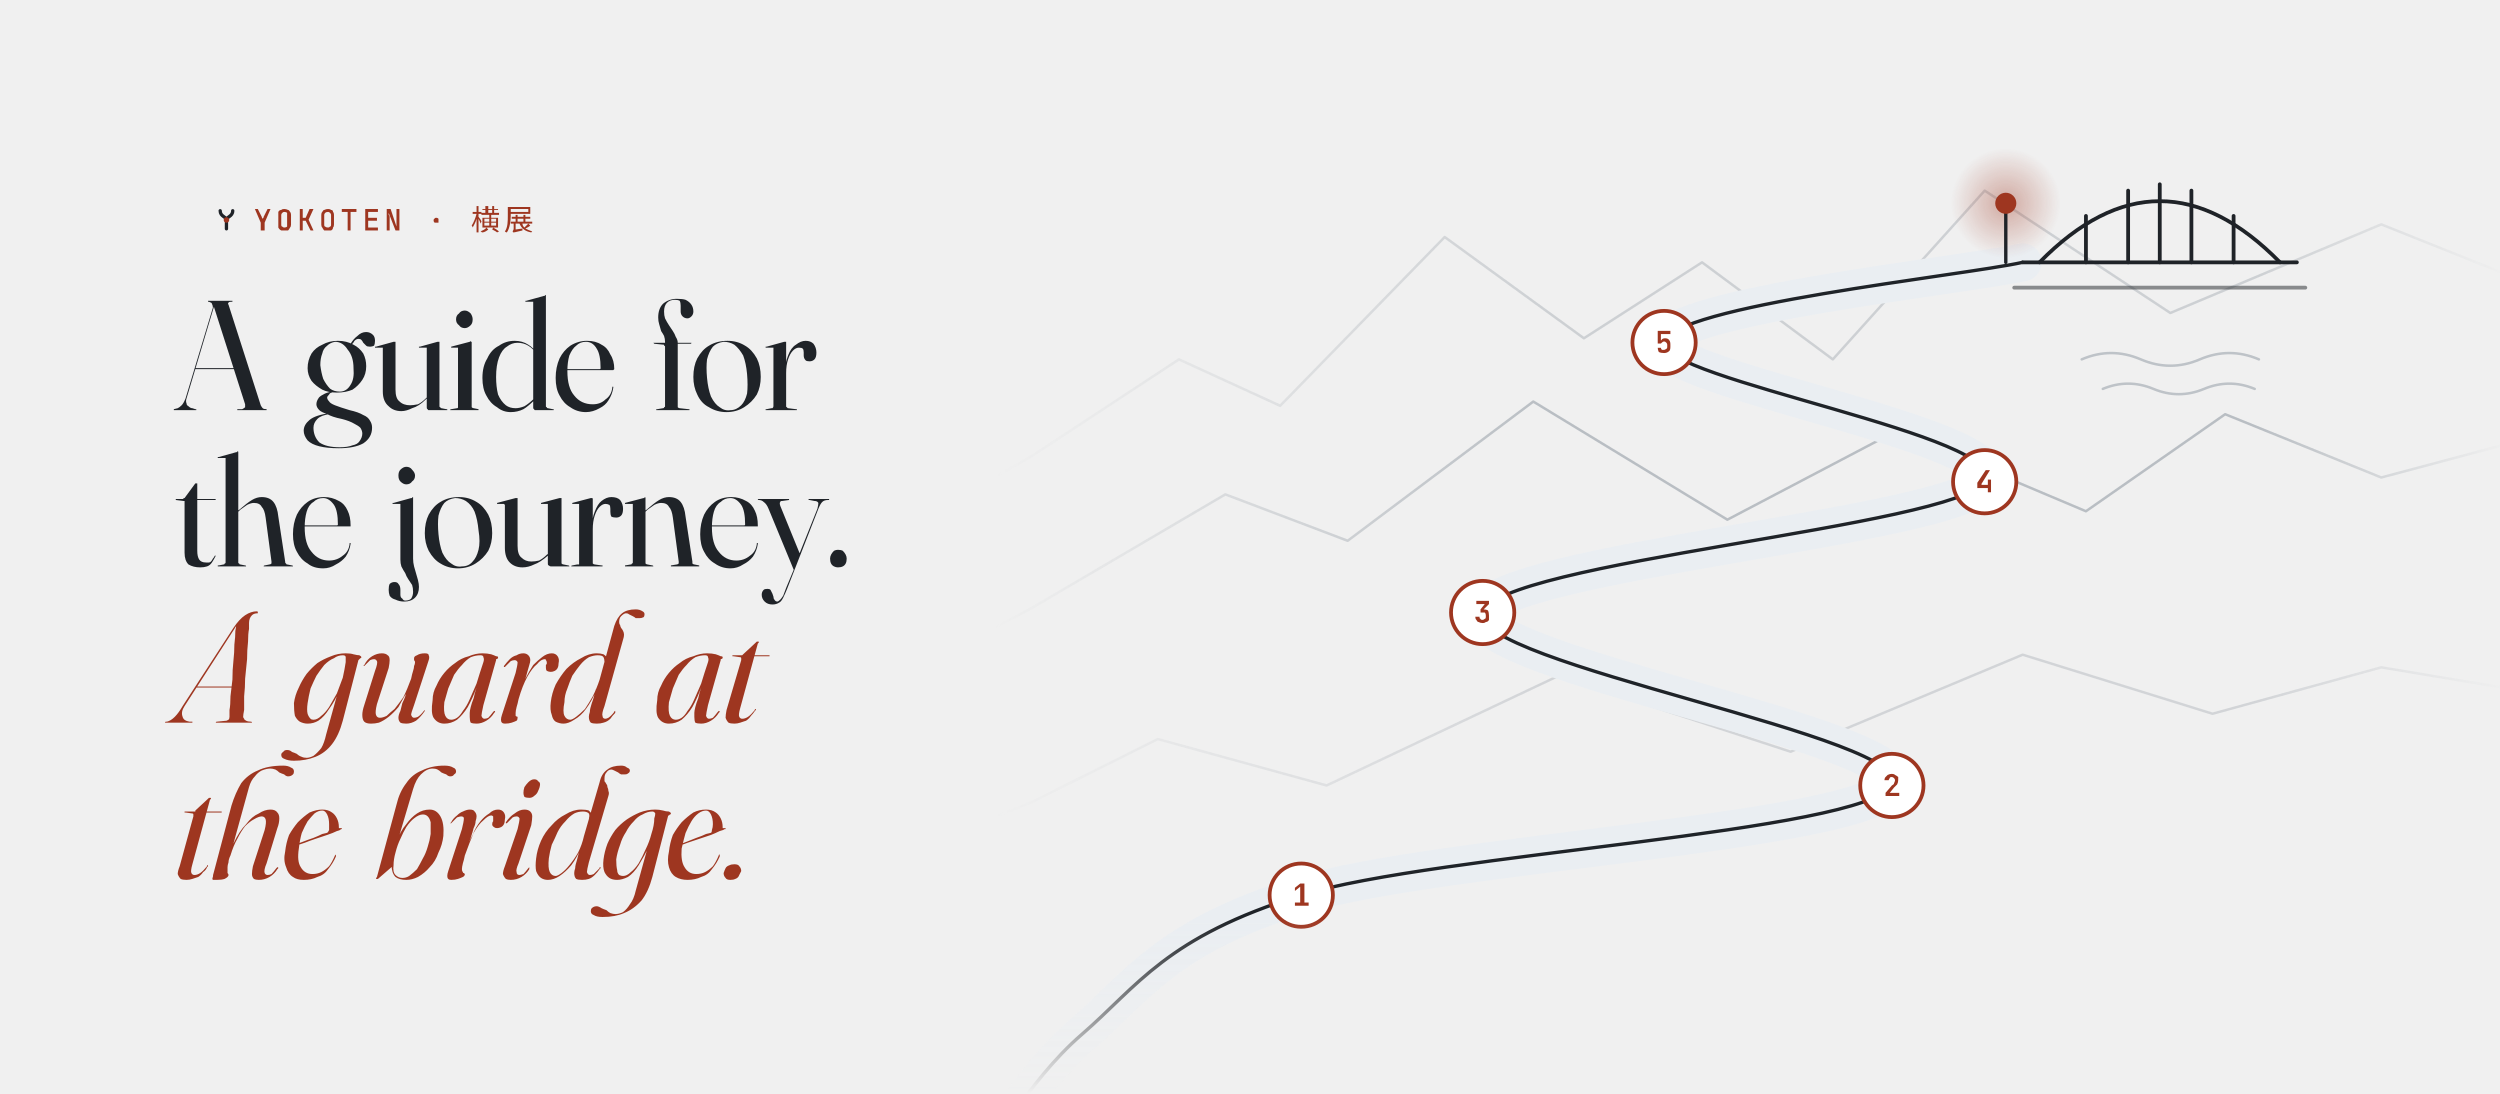
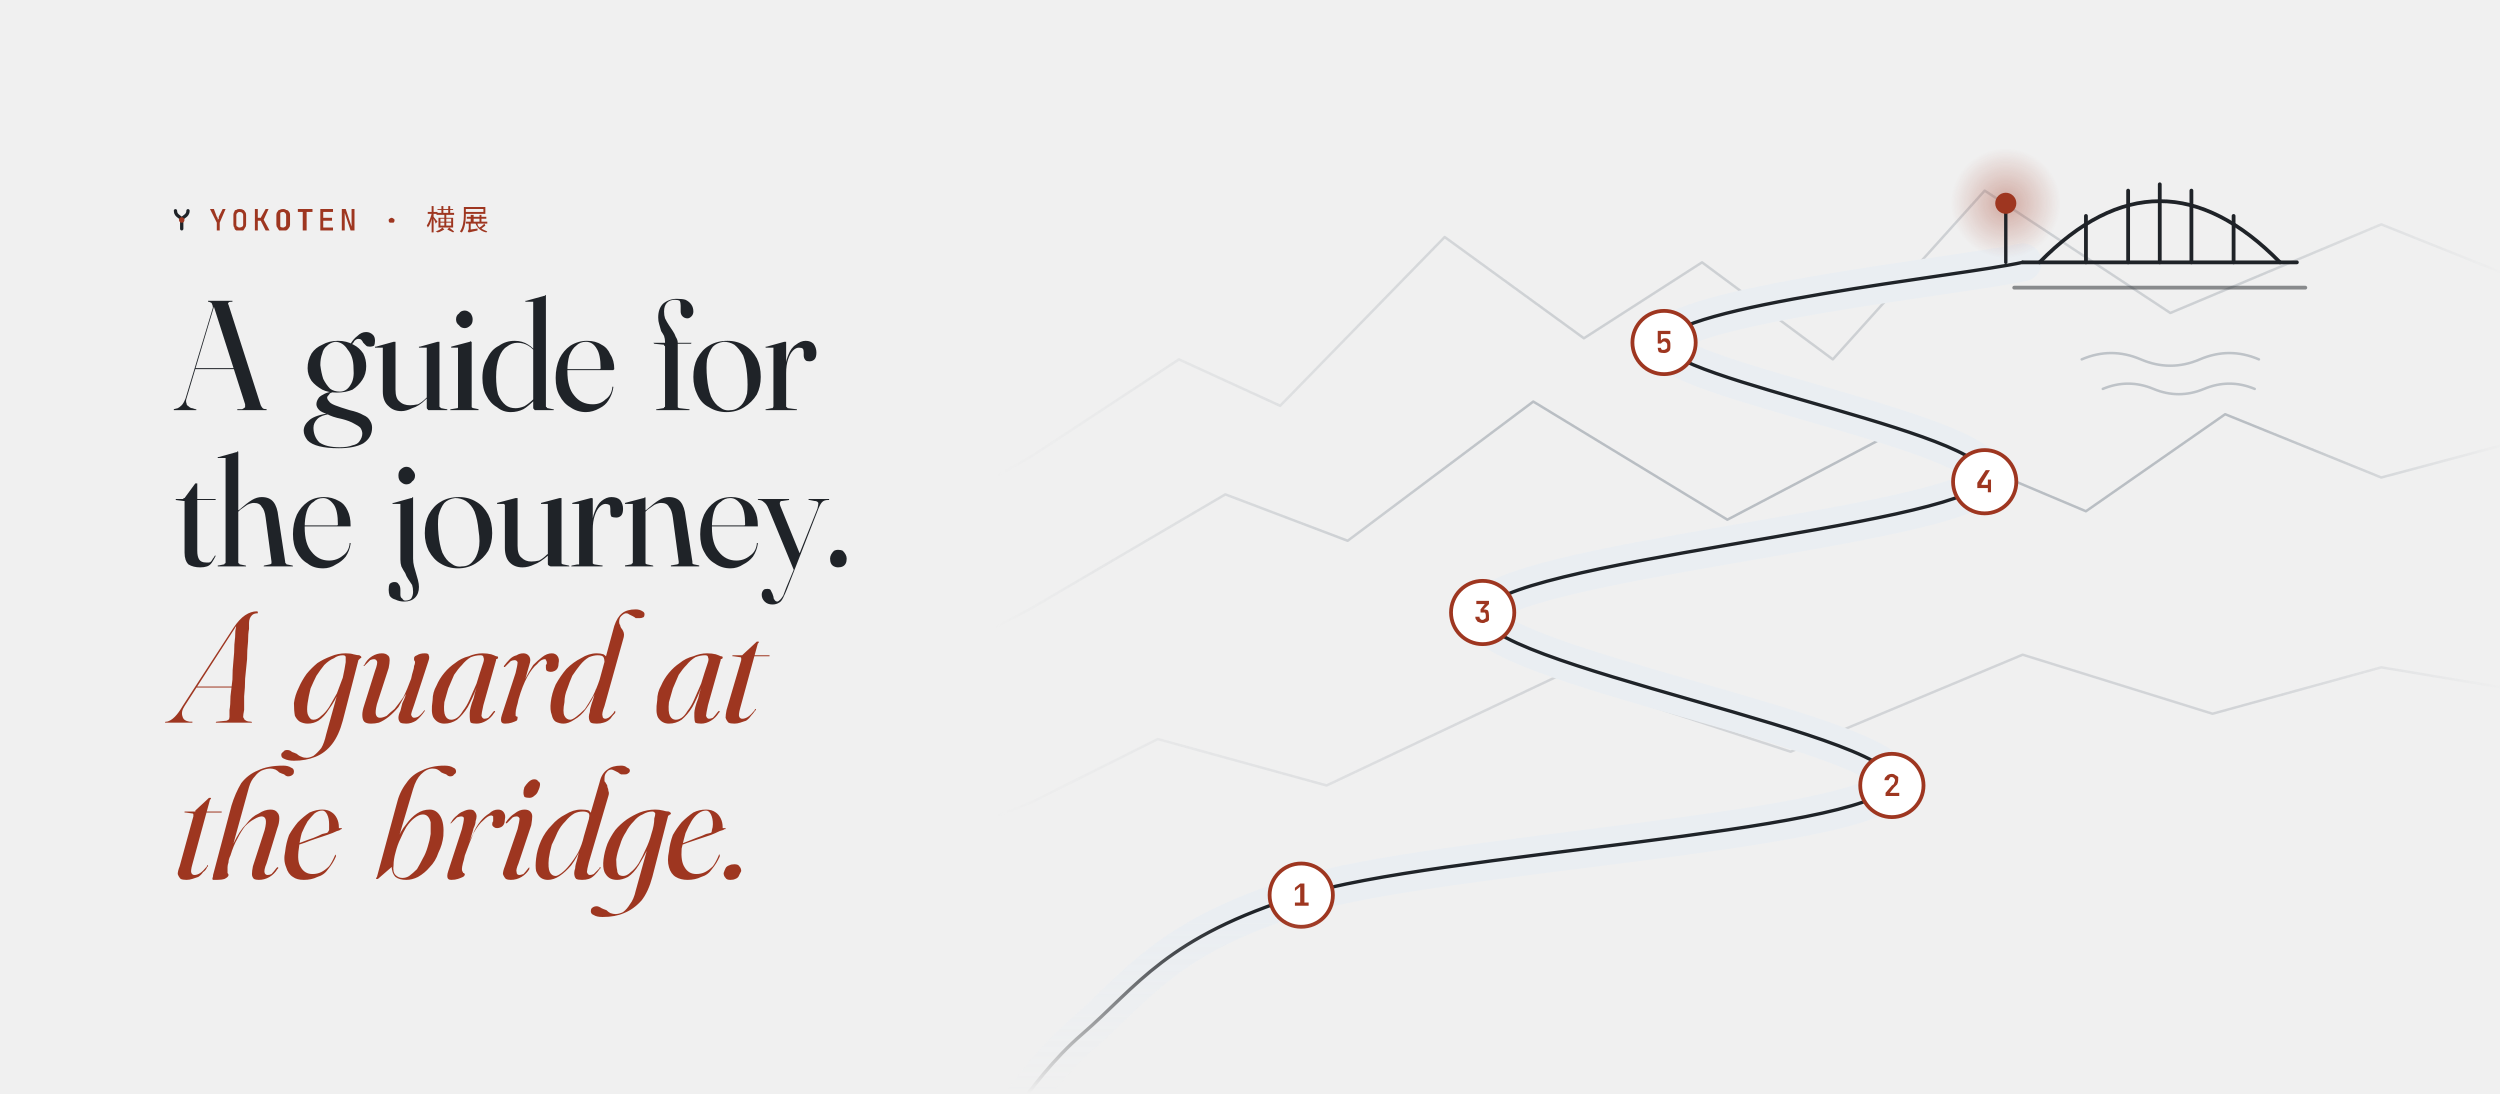
<svg xmlns="http://www.w3.org/2000/svg" viewBox="0 0 1280 560" width="1280" height="560" role="img" aria-label="yokoten: A guide for the journey. A guard at the bridge.">
  <defs>
    <linearGradient id="low" x1="0" x2="0" y1="0" y2="1">
      <stop offset=".84" stop-color="#fff" />
      <stop offset="1" stop-color="#fff" stop-opacity="0" />
    </linearGradient>
    <mask id="card">
      <rect width="1280" height="560" fill="url(#low)" />
    </mask>
    <linearGradient id="fade" x1="0" x2="1">
      <stop offset=".40" stop-color="#fff" stop-opacity="0" />
      <stop offset=".62" stop-color="#fff" />
      <stop offset=".9" stop-color="#fff" />
      <stop offset="1" stop-color="#fff" stop-opacity="0" />
    </linearGradient>
    <mask id="m">
      <rect width="1280" height="560" fill="url(#fade)" />
    </mask>
    <radialGradient id="halo">
      <stop offset="0" stop-color="#9e3620" stop-opacity=".38" />
      <stop offset="1" stop-color="#9e3620" stop-opacity="0" />
    </radialGradient>
  </defs>
  <style>
.ridge{fill:none;stroke:#8c959f;stroke-width:1.2;stroke-linejoin:round;stroke-linecap:round}
.road{fill:none;stroke:#1f2328;stroke-width:1.6;stroke-dasharray:.012 .008;stroke-linecap:round}
.ink{fill:none;stroke:#1f2328;stroke-linecap:round;stroke-linejoin:round}
@media (prefers-reduced-motion:no-preference){.road{animation:walk 40s linear infinite}.glow{animation:glow 3.6s ease-in-out infinite}}
@keyframes walk{to{stroke-dashoffset:-1}}
@keyframes glow{50%{opacity:.45}}
</style>
  <g mask="url(#card)">
    <g mask="url(#m)">
      <g transform="translate(528 22) scale(1.08)" class="ridge">
        <path d="M-60 230 L0 196 L70 150 L118 172 L196 92 L262 140 L318 104 L380 150 L452 70 L540 128 L640 86 L700 110" opacity=".35" />
        <path d="M-60 300 L0 268 L92 214 L150 236 L238 170 L330 226 L410 184 L500 222 L566 176 L640 206 L700 190" opacity=".55" />
        <path d="M-60 384 L0 360 L60 330 L140 352 L250 300 L360 336 L470 290 L560 318 L640 296 L700 306" opacity=".3" />
      </g>
    </g>
    <g transform="translate(528 22) scale(1.08)">
      <g class="ridge" opacity=".5">
        <path d="M498 150 q14 -6 28 0 t28 0 t28 0" />
        <path d="M508 164 q12 -5 24 0 t24 0 t24 0" />
      </g>
      <path d="M-30 540 C-21 528.3 -2.3 492.7 24 470 C50.3 447.3 64 423.7 128 404 C192 384.3 393.7 374.3 408 352 C422.3 329.7 206.7 294 214 270 C221.3 246 437.7 229.3 452 208 C466.3 186.7 297 159.3 300 142 C303 124.7 441.7 110.3 470 104" fill="none" stroke="#eaeef2" stroke-width="18" stroke-linecap="round" />
      <path class="road" d="M-30 540 C-21 528.3 -2.3 492.7 24 470 C50.3 447.3 64 423.7 128 404 C192 384.3 393.7 374.3 408 352 C422.3 329.7 206.7 294 214 270 C221.3 246 437.7 229.3 452 208 C466.3 186.7 297 159.3 300 142 C303 124.7 441.7 110.3 470 104" pathLength="1" />
      <g class="ink" stroke-width="1.8">
        <path d="M470 104 L600 104" />
        <path d="M478 104 Q535 46 592 104" />
        <path d="M500 104 L500 82 M520 104 L520 70 M535 104 L535 67 M550 104 L550 70 M570 104 L570 82" />
        <path d="M466 116 L604 116" opacity=".5" />
      </g>
      <circle class="glow" cx="462" cy="76" r="26" fill="url(#halo)" />
      <line x1="462" y1="104" x2="462" y2="80" stroke="#1f2328" stroke-width="1.6" stroke-linecap="round" />
      <circle class="glow" cx="462" cy="76" r="5" fill="#9e3620" />
      <g fill="#ffffff" stroke="#9e3620" stroke-width="1.8">
        <circle cx="128" cy="404" r="15" />
        <circle cx="408" cy="352" r="15" />
        <circle cx="214" cy="270" r="15" />
        <circle cx="452" cy="208" r="15" />
        <circle cx="300" cy="142" r="15" />
      </g>
      <path fill="#9e3620" d="M125 409l0-1.5l2.5 0l0-7.5l-2.5 2l0-1.5l2.5-2l2 0l0 9l2 0l0 1.5l-6.5 0zM405 357l0-1.5l3-3.5q1-.5 1-1q.5-1 .5-1.5q0-.5-.5-1q-.5-.5-1-.5q-1 0-1 .5q-.5 .5-.5 1l-2 0q0-1 .5-1.5q.5-.5 1-1q1-.5 2-.5q1 0 1.5 .5q1 .5 1.5 1q0 .5 0 1.5q0 1-.5 2q-.5 .5-1.5 1.5l-2 2.5l4.5 0l0 1.5l-6.5 0zM214 275q-1 0-2-.5q-.5 0-1-1q-.5-.5-.5-1.5l2 0q0 1 .5 1q0 .5 1 .5q.5 0 1-.5q.5 0 .5-1l0-.5q0-1-.5-1.5q-.5 0-1 0l-1 0l0-1.5l2-2.5l-4 0l0-1.5l6 0l0 1.5l-3 3l0-.5q1.5 0 2.5 .5q.5 1 .5 2.5l0 .5q0 1 0 1.5q-.5 1-1.5 1q-.5 .5-1.5 .5zM453.5 213l0-2l-5 0l0-2.5l4-6l2 0l-4 6.5l0 .5l3 0l0-2.5l1.5 0l0 6l-1.5 0zM300 147q-1.5 0-2.5-.5q-.5-1-.5-2l1.5 0q0 .5 .5 1q.5 0 1 0q.5 0 1-.5q.5 0 .5-1l0-1q0-.5-.5-1q-.5-.5-1-.5q-.5 0-1 .5q0 0-.5 .5l-1.5 0l0-6l6 0l0 1.5l-4.5 0l0 3l.5 0l-.5 .5q0-.5 .5-1q.5-.5 1.5-.5q1.5 0 2 1q.5 .5 .5 2l0 1q0 1.5-.5 2q-1 1-2.5 1z" />
    </g>
-     <g transform="translate(109.9 106.2) scale(0.1888)">
+     <g transform="translate(87 106.2) scale(0.1888)">
      <path d="M32 58V34M32 34C32 25 15 25 15 9M32 34C32 25 49 25 49 9" fill="none" stroke="#1f2328" stroke-width="9" stroke-linecap="round" stroke-linejoin="round" />
      <circle cx="32" cy="34" r="7.5" fill="#9e3620" />
    </g>
-     <path fill="#9e3620" d="M133.5 118l0-4l-3-7l1.5 0l2 4q0 .5 .5 1q0 .5 0 .5q0 0 0-.5q.5-.5 .5-1l2-4l1.5 0l-3 7l0 4l-2 0zm12 0q-1 0-1.5 0q-1-.5-1.5-1.5q0-.5 0-1.5l0-5q0-1 0-1.5q.5-1 1.5-1q.5-.5 1.5-.5q1 0 2 .5q.5 0 1 1q.5 .5 .5 1.5l0 5q0 1-.5 1.5q-.5 1-1 1.5q-1 0-2 0zm0-1.5q1 0 1.5-.5q0 0 0-1l0-5q0-.5 0-1q-.5-.5-1.5-.5q-.5 0-1 .5q-.5 .5-.5 1l0 5q0 1 .5 1q.5 .5 1 .5zm8 1.5l0-11l1.5 0l0 4.5l1.5 0l2-4.5l2 0l-2.5 5.5l2.5 5.5l-1.5 0l-2.5-5l-1.5 0l0 5l-1.5 0zm14.5 0q-1 0-2 0q-.5-.5-1-1.5q-.5-.5-.5-1.5l0-5q0-1 .5-1.5q.5-1 1-1q1-.5 2-.5q1 0 1.5 .5q1 0 1 1q.5 .5 .5 1.5l0 5q0 1-.5 1.5q0 1-1 1.5q-.5 0-1.5 0zm0-1.5q.5 0 1-.5q.5 0 .5-1l0-5q0-.5-.5-1q-.5-.5-1-.5q-1 0-1.5 .5q-.5 .5-.5 1l0 5q0 1 .5 1q.5 .5 1.5 .5zm10 1.5l0-9.5l-3 0l0-1.5l7.5 0l0 1.5l-3 0l0 9.5l-1.5 0zm9 0l0-11l6.5 0l0 1.5l-5 0l0 3l4.5 0l0 1.5l-4.5 0l0 3.5l5 0l0 1.5l-6.5 0zm11 0l0-11l2 0l3 9q0-.5 0-1q0-.5 0-1.5q0-.5 0-1l0-5.5l1.5 0l0 11l-2 0l-3.5-9q0 .5 0 1q.5 .5 .5 1q0 1 0 1.5l0 5.5l-1.5 0zm25.5-4q-1 0-1 0q-.5-.5-.5-1q0-1 .5-1q0-.5 1-.5q.5 0 1 .5q0 0 0 1q0 .5 0 1q-.5 0-1 0zM249 116.5c-.5 1-2 1.5-3 2c.5 0 .5 .5 1 .5c1 0 2.5-1 3-1.5l-1-1zm3 1c1 .5 2 1 2.5 1.5l1-.5c-.5-.5-2-1.5-3-2l-.5 1zm-8-12l0 3l-2 0l0 1l2 0c-.5 2-1.5 4.5-2.5 6c0 0 .5 .5 .5 1c.5-1 1.5-2.5 2-4.5l0 7l1 0l0-7c.5 1 1 2 1 2.5l.5-1c0-.5-1-2-1.5-2.5l0-1.5l1.5 0l0 .5l4 0l0 1.5l-3.5 0l0 5l8 0l0-5l-3.5 0l0-1.5l4 0l0-1l-2.5 0l0-1.5l2 0l0-.5l-2 0l0-1.5l-1 0l0 1.5l-2 0l0-1.5l-1.5 0l0 1.5l-1.5 0l0 .5l1.5 0l0 1.5l-2 0l0-.5l-1.5 0l0-3l-1 0zm6 3.5l0-1.5l2 0l0 1.5l-2 0zm-2 5l2.5 0l0 1.5l-2.5 0l0-1.5zm3.5 0l2.5 0l0 1.5l-2.5 0l0-1.5zm-3.5-2l2.5 0l0 1.5l-2.5 0l0-1.5zm3.5 0l2.5 0l0 1.5l-2.5 0l0-1.5zm11.5 7l0 0c0 0 .5 0 4.5-1c0-.5 0-.5 0-1l-3.5 .5l0-3l2 0c1 2.5 3 4 6 4.5c0 0 .5-.5 .5-.5c-1.5-.5-2.5-1-3.5-1.5c1-.5 2-1 2.5-1.5l-1-1c-.5 .5-1.5 1.5-2 2c-.5-.5-1-1-1-2l5 0l0-1l-3.5 0l0-1.5l2.5 0l0-1l-2.5 0l0-1l-1 0l0 1l-3 0l0-1l-1 0l0 1l-2 0l0 1l2 0l0 1.5l-2.5 0l0 1l1.5 0l0 2.5c0 1-.5 1-.5 1.5c0 0 0 .5 .5 .5zm2-7l3 0l0 1.5l-3 0l0-1.5zm-3.5-5l9 0l0 1.5l-9 0l0-1.5zm-1.5-1l0 4.5c0 2.5 0 6-1.5 8c.5 .5 1 .5 1 .5c1.5-2 2-6 2-8.5l0-1l10 0l0-3.5l-11.5 0z" />
+     <path fill="#9e3620" d="M111 118l0-4l-3.5-7l2 0l1.5 4q.5 .5 .5 1q0 .5 0 .5q0 0 .5-.5q0-.5 0-1l2-4l1.5 0l-3 7l0 4l-1.5 0zm11.5 0q-1 0-1.5 0q-1-.5-1-1.5q-.5-.5-.5-1.5l0-5q0-1 .5-1.5q0-1 1-1q.5-.5 1.5-.5q1.5 0 2 .5q.5 0 1 1q.5 .5 .5 1.5l0 5q0 1-.5 1.5q-.5 1-1 1.5q-.5 0-2 0zm0-1.5q1 0 1.5-.5q.5 0 .5-1l0-5q0-.5-.5-1q-.5-.5-1.5-.5q-.5 0-1 .5q-.5 .5-.5 1l0 5q0 1 .5 1q.5 .5 1 .5zm8 1.5l0-11l1.5 0l0 4.5l1.5 0l2.5-4.5l1.5 0l-2.5 5.5l3 5.5l-2 0l-2.5-5l-1.5 0l0 5l-1.5 0zm14.5 0q-1 0-2 0q-.5-.5-1-1.5q-.5-.5-.5-1.5l0-5q0-1 .5-1.5q.5-1 1-1q1-.5 2-.5q1 0 1.5 .5q1 0 1.5 1q.5 .5 .5 1.5l0 5q0 1-.5 1.5q-.5 1-1.5 1.5q-.5 0-1.5 0zm0-1.5q.5 0 1-.5q.5 0 .5-1l0-5q0-.5-.5-1q-.5-.5-1-.5q-1 0-1.5 .5q0 .5 0 1l0 5q0 1 0 1q.5 .5 1.5 .5zm10 1.5l0-9.5l-2.5 0l0-1.5l7.5 0l0 1.5l-3 0l0 9.5l-2 0zm9 0l0-11l6.5 0l0 1.5l-5 0l0 3l4.5 0l0 1.5l-4.5 0l0 3.5l5 0l0 1.5l-6.5 0zm11 0l0-11l2 0l3 9q0-.5 0-1q0-.5 0-1.5q0-.5 0-1l0-5.5l1.5 0l0 11l-2 0l-3-9q0 .5 0 1q0 .5 0 1q0 1 0 1.5l0 5.5l-1.5 0zm25.5-4q-.5 0-1 0q-.5-.5-.5-1q0-1 .5-1q.5-.5 1-.5q.5 0 1 .5q.5 0 .5 1q0 .5-.5 1q-.5 0-1 0zM226.5 116.5c-1 1-2 1.5-3.5 2c.5 0 1 .5 1 .5c1 0 2.5-1 3.5-1.5l-1-1zm2.5 1c1 .5 2 1 3 1.5l.5-.5c-.5-.5-2-1.5-2.5-2l-1 1zm-8-12l0 3l-2 0l0 1l2 0c-.5 2-1.5 4.5-2.5 6c0 0 .5 .5 .5 1c1-1 1.5-2.5 2-4.5l0 7l1 0l0-7c.5 1 1 2 1 2.5l1-1c-.5-.5-1.5-2-2-2.5l0-1.5l1.5 0l0 .5l4 0l0 1.5l-3 0l0 5l7.5 0l0-5l-3.5 0l0-1.5l4 0l0-1l-2 0l0-1.5l1.5 0l0-.5l-1.5 0l0-1.5l-1 0l0 1.5l-2.5 0l0-1.5l-1 0l0 1.5l-2 0l0 .5l2 0l0 1.5l-2 0l0-.5l-2 0l0-3l-1 0zm6 3.5l0-1.5l2.5 0l0 1.5l-2.5 0zm-1.5 5l2 0l0 1.5l-2 0l0-1.5zm3 0l2.5 0l0 1.5l-2.5 0l0-1.5zm-3-2l2 0l0 1.5l-2 0l0-1.5zm3 0l2.5 0l0 1.5l-2.5 0l0-1.5zm11.5 7l0 0c0 0 .5 0 4.5-1c0-.5 0-.5 0-1l-3.5 .5l0-3l2.5 0c1 2.5 3 4 5.5 4.5c0 0 .5-.5 .5-.5c-1-.5-2.5-1-3-1.5c.5-.5 1.5-1 2-1.5l-.5-1c-.5 .5-1.5 1.5-2.5 2c-.5-.5-1-1-1-2l5 0l0-1l-3 0l0-1.5l2.5 0l0-1l-2.5 0l0-1l-1 0l0 1l-3 0l0-1l-1.5 0l0 1l-2 0l0 1l2 0l0 1.5l-2.5 0l0 1l1.5 0l0 2.5c0 1-.5 1-.5 1.5c0 0 .5 .5 .5 .5zm2.5-7l3 0l0 1.5l-3 0l0-1.5zm-4-5l9 0l0 1.5l-9 0l0-1.5zm-1-1l0 4.5c0 2.5-.5 6-2 8c.5 .5 1 .5 1 .5c1.5-2 2-6 2-8.5l0-1l10 0l0-3.5l-11 0z" />
    <path fill="#1f2328" d="M100 188.5l21 0l0 .5l-21.5 0l.5-.5zm.5 21.5q0 0 0 0q0 0 0 0l-11.5 0q0 0 0 0q0 0 0 0q0-.5 0-.5q0 0 0 0l2-.5q1-.5 2-1.5q1-1 2-3.5l14-46.5q0-1-.5-2q0-.5-1.5-1q-.5 0-.5 0q0 0 0-.5q0 0 0 0q0 0 0 0l12 0q.5 0 .5 0q0 0 0 0q0 .5 0 .5q-.5 0-.5 0q-1.5 0-1.5 .5q-.5 .5 0 1l16.5 51.5q.5 1 1 1.5q.5 .5 2 .5q0 0 0 0q0 0 0 .5q0 0 0 0q0 0 0 0l-14.5 0q0 0-.5 0q0 0 0 0q0-.5 0-.5q.5 0 .5 0l2 0q1-.5 1.5-1q0-.5 0-1.5l-16-50l.5-1.5l-14.5 48.5q-.5 1.5 0 2.5q0 1 1 1.5q1 1 2 1l1.5 .5q.5 0 .5 0q0 0 0 .5zm78.5 0q-5-1.5-7.5-2.5q-2.5-1-3-2q-1-1-1-2q0-.5 1-1.5q.5-1 1.5-1l0-.5q-3 .5-4.5 1.5q-2 1-2.5 2q-1 1.5-1 3q0 1.5 1.5 3q1 1 4 2q2.5 1.5 7.5 2.5q4 1 6.5 2.5q2 1 3 2q1 1.5 1 3q0 2-1.5 4q-1 1.5-3.5 2q-2.5 1-6.5 1q-7 0-10.5-2.5q-3-3-3-7.5q0-2.5 2-4.5q2-2 6.5-2.5l0-.5q-7.5 1-10.5 3.5q-3 2.5-3 5.5q0 2.5 2 5q2 2 6 3q4 1 10 1q8 0 12.5-2.5q4.5-3 4.5-8q0-2-1-3.5q-1-2-3.5-3q-2.5-1.5-7-2.5zm.5-33.5l.5 0q1-1 1.5-2q1-1 2-1q1 0 1.5 .5q.5 .5 1 1.5q1 1 1.5 1.5q.5 .5 2 .5q1 0 2-.5q.5-1 .5-2.5q0-2-1-3q-1.5-1.5-3.5-1.5q-2.5 0-4.5 2q-2 1.5-3.5 4l0 .5zm8 11q0-3.5-1.5-6.5q-2-3-5-4.5q-3.5-2-8-2q-4.5 0-8 2q-3.5 1.5-5.5 4.5q-2 3.5-2 7.5q0 3.5 2 6.5q2 2.5 5.5 4.5q3 1.5 7.5 1.5q4.5 0 8-1.5q3-2 5-5q2-3 2-7zm-16-12.5q4 0 6.5 4q3 3.5 3 9.5q.5 5.5-1.5 8.5q-2 3.5-5.5 3.5q-3 0-5-1.5q-2-2-3.5-5q-1-3-1.5-7q0-3.5 1-6q.5-2.5 2.5-4q1.5-1.5 4-2zm47 33.5l0-4.5l0-.5l0-25q0 0 0-.5q0 0-.5 0l-3 0q-.5 0-.5 0q0 0 0 0q0-.5 0-.5q0 0 .5 0l9-2.5q.5 0 .5 0q0 0 .5 0q0 0 0 0q0 0 0 0l0 33q0 .5 .5 .5q0 .5 .5 .5l2.5 .5q.5 0 .5 0q0 0 0 .5q0 0 0 0q0 0 0 0l-9.5 0q-.5 0-.5-.5q-.5 0-.5-1zm-22.5-8l0-22q0 0 0-.5q0 0-.5 0l-3 0q-.5 0-.5 0q0 0 0 0q0-.5 0-.5q0 0 .5 0l9-2.5q.5 0 .5 0q0 0 .5 0q0 0 0 0q0 0 0 0l0 24.5q0 4.5 2 6q2 2 5.5 2q1.5 0 4-.5q2-1 4-3l1-1l.5 0l-1.5 1.5q-3.5 3.5-7 4.5q-3 1.5-5.5 1.5q-4 0-6.5-2.5q-3-2.5-3-7.5zm45.5-25.5l0 33q0 .5 0 .5q.5 .5 1 .5l2.5 .5q0 0 0 0q0 0 0 .5q0 0 0 0q0 0 0 0l-14 0q0 0 0 0q-.5 0-.5 0q0-.5 .5-.5q0 0 0 0l3-.5q.5 0 .5-.5q0 0 0-.5l0-29.5q0-.5 0-.5q0 0 0 0l-3.5 0q0 0 0 0q0 0 0-.5q0 0 0 0q0 0 0 0l9.5-2.5q0 0 0 0q.5-.5 .5-.5q0 0 0 .5q.5 0 .5 0zm-3.5-7q-2 0-3-1.5q-1.5-1-1.5-3q0-2 1.5-3q1-1.5 3-1.5q1.5 0 3 1.5q1 1.5 1 3q0 2-1 3q-1.5 1.5-3 1.5zm35 37l0 0l0-50q0-.5 0-.5q0 0-.5 0l-3 0q-.5 0-.5 0q0 0 0-.5q0 0 0 0q0 0 .5 0l9-2.5q.5 0 .5 0q0-.5 0-.5q.5 0 .5 .5q0 0 0 0l0 56.5q0 .5 .5 .5q0 .5 .5 .5l2.5 .5q.5 0 .5 0q0 0 0 .5q0 0 0 0q0 0-.5 0l-9 0q-.5 0-.5-.5q-.5 0-.5-1l0-3.5zm-26-11.5q0-6 2.5-10q2-4.5 6-6.5q3.5-2.5 8-2.5q4 0 7 2q2.5 1.5 4.5 4.5l-.5 0q-1.5-2.5-4-4q-2.5-1.5-5.5-1.5q-3 0-5.5 2q-2.5 1.5-4 5.5q-1.5 4-1.5 10q0 5 1 9q1.5 3.5 4 5.5q2 1.5 5 1.5q2 0 4.5-1q2.5-1.5 5-4l.5 .5q-3.5 3.5-6 5q-3 1.5-6.5 1.5q-4 0-7-2.5q-3.5-2-5.5-6q-2-3.5-2-9zm67.5-4.5q0 0-.5 .5q0 0-.5 0l-24.5 0l0-.5l18 0q.5 0 .5-.5q0-7-2-10q-2-3.5-5.5-3.5q-3 0-5 2q-2 1.5-3.5 5q-1 3.5-1 8q0 8.5 3.5 12.5q3.5 4.5 9.5 4.5q4 0 6.5-2.5q3-2 3.5-6q0-.5 0-.5q0 0 .5 0q0 0 0 0q0 0 0 .5q-.5 3.5-2.5 6.5q-1.5 2.5-4.5 4q-3.5 2-7 2q-4.5 0-8-2.5q-3.5-2-5.5-6q-2-3.5-2-9q0-5.5 2-10q2-4 5.5-6.5q4-2.5 8.5-2.5q4.5 0 7.5 2q3 1.5 4.5 5q2 3 2 7.5zm32.5 19q0 .5 0 .5q.5 .5 1 .5l4.5 .5q.5 0 .5 0q0 0 0 .5q0 0-.5 0l-16.5 0q0 0 0 0q0 0 0 0q0-.5 0-.5q0 0 .5 0l3-.5q.5 0 .5-.5q.5 0 .5-.5l0-30.5q0-.5-.5-.5q0-.5 0-.5l-5-.5q0 0-.5-.5q0 0 0 0q0 0 0 0q.5 0 .5 0l6 0l-.5 0l0-.5q0-1.5-.5-3q-.5-1-1.5-2.5q-.5-1.5-1-3.5q-.5-1.5-.5-3.5q0-4.5 2.5-7q3-2.5 7-2.5q3 0 4.5 .5q2 1 3 2.5q1 1.5 1 3.5q0 1.5-1 2.5q-1 1-2 1q-1.5 0-2.5-1q-1-1-1-2.5l0-3q0-1.5-.5-2.5q-1-.5-2.5-.5q-2.5 0-4 1.5q-1.5 1.5-1.5 4.5q0 2 .5 3.5q1 2 2 3.5q1 1.5 2 3q1 1.5 1.5 3q1 1.5 1 3l0 .5l-.5-.5l7 0q0 0 .5 0q0 0 0 0q0 .5-.5 .5q0 0-.5 0l-6 0l0 32zm25.5-33.5q5 0 9 2.5q3.5 2 6 6.5q2 4 2 9.5q0 5-2 9q-2.5 4-6.5 6.5q-4 2.5-9 2.5q-5 0-9-2.5q-4-2-6-6.5q-2-4-2-9q0-5.5 2-9.5q2.5-4.5 6-6.5q4-2.5 9.5-2.5zm1.5 35.5q3 0 5.5-2.5q2-2 3-6q.5-4 0-10q-.5-5.5-2-9.5q-2-3.5-4.5-5.5q-2.5-1.5-5.5-1.5q-3.5 .5-5.5 2.5q-2 2.5-3 6.5q-.5 4 0 9.5q.5 5.5 2 9.5q2 4 4.5 5.5q2.5 2 5.5 1.5zm28-19q0-5.5 1.5-9q1.5-4 4-5.5q2.5-2 5-2q2.5 0 4 1.5q1.5 2 1.5 4.5q0 2.5-1 3.5q-1 1-2.5 1q-1.5 0-2-.5q-1-1-1-2.5l0-1.5q0-1.5-.5-2q-.5-.5-2-.5q-1.5 0-3 1.5q-1.5 1.5-2.5 4.5q-1 3-1 7l-.5 0zm.5-15.5l0 13.5l0 19q0 .5 .5 .5q0 .5 .5 .5l4 .5q0 0 .5 0q0 0 0 .5q0 0-.5 0q0 0 0 0l-15.5 0q0 0 0 0q0 0 0 0q0-.5 0-.5q0 0 .5 0l2.5-.5q.5 0 .5 0q.5-.5 .5-1l0-29.5q0-.5 0-.5q-.5 0-.5 0l-3.5 0q0 0 0-.5q0 0 0 0q0 0 0 0q0 0 .5 0l9-2.5q.5 0 .5 0q0 0 0 0q.5 0 .5 0q0 0 0 .5zM94 256.5l-4-.5q0 0 0-.5q-.5 0-.5 0q0 0 .5 0q0 0 0 0l3.5 0q.5 0 .5-.5q.5 0 .5 0l5.5-7.5q0 0 0 0q.5 0 .5 0q0 0 0 0q.5 0 .5 0l0 34.5q0 3 1 4.5q1 1.5 3.5 1.5q.5 0 1.5 0q.5 0 1-.5q.5-.5 1-1.5q.5-.5 1-1.5q0-.5 0 0q.5 0 .5 0q-1 2-2 3.5q-1 1.5-2.5 2q-1.5 .5-3.5 .5q-3.5 0-6-1.5q-2-2-2-6l0-25.5q0-.5 0-1q-.5 0-.5 0zm4.5-.5l.5-.5l11 0q0 0 0 0q.5 0 .5 0q0 .5-.5 .5q0 0-.5 0l-11 0zm23.5-24.5l0 56.5q0 .5 .5 .5q0 .5 .5 .5l2.5 .5q.5 0 .5 .5q0 0-.5 0l-14 0q0 0 0 0q0 0 0 0q0-.5 0-.5q0 0 .5 0l2.5-.5q.5 0 .5-.5q.5 0 .5-.5l0-53q0-.5 0-.5q0 0-.5 0l-3 0q-.5 0-.5 0q0 0 0-.5q0 0 0 0q0 0 .5 0l9-2.5q.5 0 .5 0q0-.5 0-.5q.5 0 .5 .5q0 0 0 0zm-.5 31l-.5-.5l1.5-1q4-3.5 6.5-5q2.5-1.5 5-1.5q4 0 6 2.5q2 2.5 2.5 7.5l3.5 23q0 1 .5 1q0 .5 .5 .5l2.5 .5q0 0 0 0q.5 0 .5 .5q0 0-.5 0q0 0 0 0l-14.5 0q0 0 0 0q0-.5 .5-.5l2.5-.5q.5 0 1-.5q0-.5 0-1l-3-22.5q-.5-4-2-5.5q-1-2-4-2q-1.5 0-3.5 1q-1.5 1-3.5 2.5l-1.5 1.5zm58 6.5q0 0 0 .5q0 0-.5 0l-24.5 0l0-.5l18 0q.5 0 .5-.5q0-7-2-10q-2.5-3.5-5.5-3.5q-3 0-5 2q-2.5 1.5-3.5 5q-1 3.5-1 8q0 8.5 3.5 12.5q3.5 4.5 9 4.5q4 0 7-2.5q3-2 3.5-6q0-.5 0-.5q0 0 0 0q.5 0 .5 0q0 0 0 .5q-.5 3.5-2.5 6.5q-2 2.5-5 4q-3 2-6.5 2q-5 0-8-2.5q-3.5-2-5.5-6q-2-3.5-2-9q0-5.5 2-10q2-4 5.5-6.5q3.5-2.5 8.5-2.5q4 0 7.5 2q3 1.5 4.5 5q1.5 3 1.5 7.5zm32 17q0 2 .5 4q.5 2 1 3.5q.5 2 1 3.5q.5 2 .5 3.5q0 3.5-2 5.5q-2 2-5.5 2q-2.5 0-4.5-1q-2-.5-3-2q-.5-1.5-.5-3q0-2 .5-3q1-1 2.5-1q1.5 0 2 1q1 1 1 3l0 2.5q0 1.5 1 2q.5 1 1.5 1q2 0 3-1q1-1.5 1-3.5q0-2-.5-3.5q-1-1.5-2-3q-1-1.5-1.5-3q-1-1.5-2-3.5q-.5-1.5-.5-3.5l0-28q0-.5 0-.5q0 0-.5 0l-3 0q-.5 0-.5 0q0 0 0-.5q0 0 0 0q0 0 .5 0l9-2.5q.5 0 .5 0q0-.5 .5-.5q0 0 0 .5q0 0 0 0l0 31zm-3.5-38q-1.5 0-3-1.5q-1-1-1-3q0-2 1-3q1.5-1.5 3-1.5q2 0 3 1.5q1.5 1.5 1.5 3q0 2-1.5 3q-1 1.5-3 1.5zm27 6.5q5 0 9 2.5q3.5 2 6 6.5q2 4 2 9.5q0 5-2 9q-2.5 4-6.5 6.5q-4 2.5-9 2.5q-5 0-9-2.5q-3.5-2-6-6.5q-2-4-2-9q0-5.5 2-9.5q2.5-4.5 6-6.5q4-2.5 9.5-2.5zm1.5 35.5q3.5 0 5.5-2.5q2-2 3-6q1-4 0-10q-.5-5.5-2-9.5q-1.5-3.5-4.5-5.5q-2.5-1.5-5.5-1.5q-3.5 .5-5.5 2.5q-2 2.5-3 6.5q-.5 4 0 9.5q.5 5.5 2 9.5q2 4 4.5 5.5q2.5 2 5.5 1.5zm44-1.5l0-4.5l0-.5l0-25q0 0 0-.5q0 0 0 0l-3.5 0q0 0 0 0q0 0 0 0q0-.5 0-.5q0 0 0 0l9.5-2.5q0 0 0 0q.5 0 .5 0q0 0 0 0q.5 0 .5 0l0 33q0 .5 0 .5q.5 .5 1 .5l2.5 .5q0 0 0 0q.5 0 .5 .5q0 0-.5 0q0 0 0 0l-9 0q-.5 0-1-.5q-.5 0-.5-1zm-22-8l0-22q0 0-.5-.5q0 0 0 0l-3.5 0q0 0 0 0q0 0 0 0q0-.5 0-.5q0 0 0 0l9.5-2.5q0 0 .5 0q0 0 0 0q0 0 .5 0q0 0 0 0l0 24.5q0 4.5 2 6q2 2 5 2q2 0 4-.5q2-1 4-3l1.5-1l0 0l-1 1.5q-4 3.5-7 4.5q-3 1.5-6 1.5q-4 0-6.5-2.5q-2.5-2.5-2.5-7.5zm44.5-9.5q0-5.5 1.5-9q1.5-4 3.5-5.5q2.5-2 5-2q3 0 4.5 1.5q1.5 2 1.5 4.5q0 2.5-1 3.5q-1 1-2.5 1q-1.5 0-2.5-.5q-.5-1-.5-2.5l0-1.5q0-1.5-.5-2q-1-.5-2-.5q-1.5 0-3 1.5q-1.5 1.5-2.5 4.5q-1 3-1 7l-.5 0zm.5-15.5l0 13.5l0 19q0 .5 0 .5q.5 .5 1 .5l3.5 .5q.5 0 .5 0q0 0 0 .5q0 0 0 0q0 0 0 0l-15.5 0q0 0 0 0q-.5 0-.5 0q0-.5 .5-.5q0 0 0 0l2.5-.5q.5 0 1 0q0-.5 0-1l0-29.5q0-.5 0-.5q0 0-.5 0l-3 0q0 0 0-.5q-.5 0-.5 0q0 0 .5 0q0 0 0 0l9.5-2.5q0 0 0 0q.5 0 .5 0q0 0 0 0q.5 0 .5 .5zm27-.5l0 33q0 .5 0 .5q.5 .5 1 .5l2.5 .5q.5 0 .5 .5q0 0-.5 0l-14 0q0 0 0 0q0 0 0 0q0-.5 0-.5q0 0 0 0l3-.5q.5 0 .5-.5q.5 0 .5-.5l0-29.5q0-.5 0-.5q-.5 0-.5 0l-3.5 0q0 0 0 0q0 0 0-.5q0 0 0 0q0 0 0 0l9.5-2.5q.5 0 .5 0q0-.5 0-.5q.5 0 .5 .5q0 0 0 0zm-.5 7.5l-.5-.5l1.5-1q4-3.5 6.5-5q2.5-1.5 5-1.5q4 0 6 2.5q2 2.5 2.5 7.5l3.5 23q0 1 0 1q.5 .5 1 .5l2.5 .5q0 0 0 0q0 0 0 .5q0 0 0 0q0 0 0 0l-14.5 0q0 0 0 0q0-.5 0-.5l3-.5q.5 0 1-.5q0-.5 0-1l-3-22.5q-.5-4-2-5.5q-1-2-4-2q-1.5 0-3.5 1q-1.5 1-3.5 2.5l-1.5 1.5zm58 6.5q0 0 0 .5q0 0-.5 0l-24.5 0l0-.5l18 0q.5 0 .5-.5q0-7-2-10q-2.5-3.5-5.5-3.5q-3 0-5 2q-2.5 1.5-3.5 5q-1 3.5-1 8q0 8.5 3.5 12.5q3.5 4.5 9 4.5q4 0 7-2.5q3-2 3.5-6q0-.5 0-.5q0 0 0 0q.5 0 .5 0q0 0 0 .5q-.5 3.5-2.5 6.5q-2 2.5-5 4q-3 2-6.5 2q-4.5 0-8-2.5q-3.5-2-5.5-6q-2-3.5-2-9q0-5.5 2-10q2-4 5.5-6.5q3.5-2.5 8.5-2.5q4 0 7.5 2q3 1.5 4.5 5q1.5 3 1.5 7.5zm21.5 14.5l-3 8.5l-13-31.5q-1-2.5-2.5-3.5q-1-1-2.5-1q-.5 0-.5-.5q0 0 0 0q0 0 0 0q0 0 0 0l16 0q0 0 0 0q0 0 0 0q0 0 0 .5q0 0 0 0l-3.5 .5q-1 0-1 .5q-.5 .5 0 2l10 24.5zm-7 17.5l5-12l0-1l11-27.5q.5-2 .5-3q-.5-1-2-1l-2.5-.5q0 0-.5 0q0 0 0-.5q0 0 0 0q.5 0 .5 0l9.5 0q.5 0 .5 0q0 0 0 0q0 0 0 .5q0 0-.5 0q-2 0-3 1q-1 1-2 3.5l-16 41q-1 2.5-2 4.5q-1 2-2 2.5q-1.5 1-3.5 1q-2.5 0-4-1.5q-1.5-1.5-1.5-3.5q0-1.5 1-2.5q.5-.5 2-.5q1 0 1.5 .5q.5 1 1 2l.5 1.5q0 1 .5 1.5q.5 1 1.5 1q.5 0 1.5-1q.5-.5 1.5-2q.5-1.5 1.5-4zm26.5-10.5q-1 0-2-.5q-1-.5-1.5-1.5q-.5-1-.5-2.5q0-1 .5-2q.5-1 1.5-2q1-.5 2-.5q1.5 0 2.5 .5q1 1 1.5 2q.5 1 .5 2q0 1.5-.5 2.5q-.5 1-1.5 1.5q-1 .5-2.5 .5z" />
    <path fill="#9e3620" d="M94.5 361.5q-2 3-1 5.5q.5 2 3.5 2.5l1 0q.5 0 .5 0q0 0 0 0q0 .5 0 .5q0 0-.5 0l-13 0q0 0 0 0q-.5 0-.5 0q0-.5 .5-.5q0 0 .5 0q2-.5 4-2.5q2-2 4-5.5l26-40q3-4.5 6-6.5q3-2 6-2q.5 0 .5 .5q0 0 0 0q0 0 0 0q0 .5 0 .5q-2 0-3 1q-1.5 1.5-1.5 4q0 .5 0 3q-.5 2.5-.5 6.5q-.5 4.5-.5 9q-.5 5-1 10q0 4.5-.5 9q0 4 0 7q-.5 2.5-.5 3.5q0 .5 .5 1q0 .5 1 1q1 .5 2.5 .5q.5 0 .5 .5q0 0 0 0q-.5 0-.5 0l-17.5 0q0 0 0 0q-.5 0-.5 0q0-.5 .5-.5q0 0 0 0l5-.5q1-.5 1-.5q.5-.5 .5-1.5q0-.5 0-3.5q.5-2.5 .5-7q.5-4 1-8.5q0-5 .5-9.5q.5-4.5 .5-8.5q.5-4 .5-7q.5-2.5 .5-3.5l.5 0q0 0-.5 .5q0 0 0 .5q-.5 .5-1 1.5l-25.5 39.5zm5.5-9.5l.5-.5l20.5 0l0 .5l-21 0zm75.5 17q-2 7.5-5.5 12q-3.5 4.5-8.5 6.5q-5 2-11 2q-3 0-5-1q-1.5-.5-1.5-2q0-1 1-1.5q.5-1 2-1q1.5 0 2.5 1q1.5 .5 2.5 1q1 1 2.5 1.5q1 .5 2.5 .5q1.5 0 3.5-1q2-1.5 4-4q1.5-2.5 2.5-7l6.5-23.5l.5 .5q-2.5 6-5.5 10q-2.5 4-5.5 6q-2.5 1.5-5.5 1.5q-2 0-4-1q-1.5-1-2.5-3q-.5-2.5-.5-6.5q.5-4 2.5-8q1.5-3.5 4-7q2.5-3 5.5-5.5q3-2 7-3.5q3.5-1.5 7.5-1.5q2.5 0 4 .5q2 .5 3 .5q1 .5 1 1q0 .5-.5 .5q0 0-.5 .5q0 0-.5 .5l-8 31zm-18-9q-.5 3.5 0 5.5q.5 1.5 1.5 2.5q.5 .5 1.5 .5q2 0 4-2q2-1.5 4-4.5q2-3.5 4-7q1.5-4 3-8q1-4.5 1.5-8q0-1.5 0-2.5q0-1-1.5-1q-2.5 0-4.5 1.5q-2.5 1-5 3.5q-2 2.5-4 5.5q-1.5 3-3 6.5q-1 4-1.5 7.5zm60 3.5q0 0 0 .5q0 0 0 0q-2 3-4.5 5q-2.5 1.5-5 1.5q-2 0-3-.5q-1-1-1-2.5q0-1.5 1-3.5q.5-2 1-4q1-2 1.5-3.5q.5-2 .5-2.5l.5 0q-2.5 4.5-4.5 8q-2.5 3-5 5q-2.5 2-5 3q-2 .5-4 .5q-2.5 0-3.5-1q-1-1-1-3.5q0-2 1-5l5.5-17.5q1.5-4 1-5q-.5-1-1.5-1q-1 0-2 .5q-1 1-3 3q0 0 0 0q0 0 0 0q-.5 0-.5 0q0 0 .5-.5q1.5-3 4-4.5q2.5-1.5 5-1.5q2 0 3 1q1 .5 1 2.5q0 1.5-.5 4l-6 18.5q-1 4-.5 5.5q.5 1.5 2 1.5q1.5 0 3.5-1q1.5-1.5 4-3.5q2-2.5 4.5-6q2-4 4-9.5q.5-2.5 1-4q.5-1.5 .5-2.5q.5-1 .5-2q0-.5-.5-1q0 0 0-1q0-1 1.5-1.5q1.5-1 4-1q2 0 2 1q.5 1 0 2.5l-7.5 23q-1.5 4-1.5 5q.5 1.5 1.5 1.5q1 0 2-.5q1.5-1 3-3q.5-.5 .5-.5q0 0 0 0zm30-2.5q-1 4.5-1 5.5q.5 1.5 1.5 1.5q1 0 2-.5q1-1 2.5-3q.5-.5 .5-.5q0 0 0 0q.5 0 .5 .5q0 0-.5 .5q-1.5 2.5-4 4q-2.5 1.5-5 1.5q-2 0-3-.5q-.5-1-.5-3q0-.5 0-2q0-1 .5-3q.5-2 1.5-4.5q.5-2.5 1.5-5.5l0 0q-2 5.5-4.5 10q-2.5 4-5.5 6.5q-3 2-6.5 2q-3.5 0-5.5-3q-1.5-2.5-.5-9q0-4 2-7.5q1.5-3.5 4-6.5q2.5-3 5.5-5q3-2.5 7-3.5q3.5-1.5 7-1.5q2.5 0 4.5 .5q1.5 .5 2.5 1q1 0 1 .5q0 .5 0 .5q-.5 .5-1 .5q0 0 0 .5l-6.5 23zm-20-1.5q-.5 5 .5 7q1 2 3 2q1.5 0 3-1q1.5-1 3-3.5q2-2.5 3.5-6q1.5-3.5 3.5-8q1.5-5 3.5-11q.5-1.5 0-2.5q0-1-1.5-1q-2.5 0-5 1q-2.5 1.5-4.5 4q-2 2-4 5q-1.5 3.5-3 7q-1 3.5-2 7zm30.5-18q0 0 0 0q0 0 0-.5q1.5-2 3-3.5q1.5-1.5 3.5-2q1.5-1 3.5-1q1.5 0 2.5 1q1 1 1 2.5q0 1-.5 2.5q-.5 1.5-1 3.5q-.5 2-1.5 5q-1 2.5-2.5 6.5l0 0q1.5-4.5 3-8q2-4 4-7q2.5-2.5 4.5-4q2.5-2 5-2q2 0 3 1.5q1 1.5 .5 3.5q0 1.5-.5 2.5q-.5 1-1.5 1.5q-1 .5-2 .5q-1 0-2-.5q-.5-.5-.5-1.5q0-1 0-1.5q.5-.5 .5-1q0-1-.5-1.5q0-.5-.5-.5q-2 0-4 2.5q-2.5 2-5 6.5q-2.5 4.5-4.5 11.5q-.5 2.5-1 4q-.5 2-.5 3q0 1 0 1.5q.5 .5 1 .5q0 .5 0 .5q0 1-.5 1.5q-1 .5-2.5 1q-1.5 .5-3.5 .5q-1 0-1.5-.5q-.5-.5-.5-1.5q0-1 .5-2.5l7-21.5q1-4 1-5.5q-.5-1-1.5-1q-1 0-2 .5q-1 1-3 3q0 0 0 0q-.5 0-.5 0zm53-2.5l-1.5 0q0-1.5-.5-2.5q-.5-1-3-1q-2 0-4.5 1q-2.5 1.5-4.5 4q-2 2.5-4 5.5q-1.5 3.5-2.5 6.5q-1.5 3.5-1.5 7q-1 5 0 7q1 2 3 2q1 0 3-1.5q2-1.5 4.5-4q2-3 4-6.5q2-4 3.5-8.5l7.5-27.5q1.5-4.5 4-6.5q2.5-2 7-2q2 0 3.5 1q1 .5 1 1.5q0 1-.5 1.5q-1 .5-2 .5q-1 0-2 0q-.5-.5-1.5-1q-1-.5-2-1q-.5-.5-1.5-.5q-1 0-2.5 1.5q-1 1-1 3q0 1 .5 1.5q0 .5 .5 1.5q.5 .5 1 1.5q.5 1 .5 2q0 1-.5 2.5l-9.5 34q-1.5 4-1 5q0 1.5 1.5 1.5q.5 0 1.5-.5q1.5-1 3-3q0-.5 .5-.5q0 0 0 0q0 0 0 .5q0 0 0 .5q-1.5 1.5-2.5 3q-1.5 1.5-3.5 2q-1.5 .5-3.5 .5q-2 0-3-.5q-1-1-1-3q0-1 .5-2.5q0-1.5 1-4.5q1-2.5 2-7l.5 0q-2.5 6-5.5 10q-2.5 3.5-6 5.5q-3 2-5.5 2q-2 0-4-1q-1.5-1-2-3.5q-1-2.5-.5-6.5q.5-4.5 2.5-9q2.5-4.5 5.5-8q3.5-3.5 7.5-5.5q4-2.5 8-2.5q2 0 3.5 .5q1.5 1 2 2q.5 1 0 2zm51.5 22q-1 4.5-1 5.5q.5 1.5 1.5 1.5q1 0 2-.5q1-1 2.5-3q.5-.5 .5-.5q0 0 0 0q.5 0 .5 .5q0 0-.5 .5q-1.5 2.5-4 4q-2.5 1.5-5 1.5q-2 0-3-.5q-.5-1-.5-3q0-.5 0-2q0-1 .5-3q.5-2 1.5-4.5q.5-2.5 1.5-5.5l0 0q-2 5.5-4.5 10q-2.5 4-5.5 6.5q-3 2-6.5 2q-3.5 0-5.5-3q-1.5-2.5-.5-9q0-4 2-7.5q1.5-3.5 4-6.5q2.5-3 5.5-5q3-2.5 7-3.5q3.5-1.5 7-1.5q2.5 0 4.5 .5q1.5 .5 2.5 1q1 0 1 .5q0 .5 0 .5q-.5 .5-1 .5q0 0 0 .5l-6.5 23zm-20-1.5q-.5 5 .5 7q1 2 3 2q1.5 0 3-1q1.5-1 3-3.5q2-2.5 3.5-6q1.5-3.5 3.5-8q1.5-5 3.5-11q.5-1.5 0-2.5q0-1-1.5-1q-2.5 0-5 1q-2.5 1.5-4.5 4q-2 2-4 5q-1.5 3.5-3 7q-1 3.5-2 7zm36.5-23l-3.5-.5q-.5 0-.5 0q0 0 0-.5q0 0 0 0q0 0 .5 0l4 0q.5 0 .5 0q.5-.5 .5-.5l7-6.5q0 0 0 0q.5 0 .5 0q0 0 .5 0q0 0 0 0q0 .5 0 .5q0 0-.5 .5l-9 33q-1 3.5-.5 4.5q.5 1 1.5 1q1.5 0 3-1q1.5-1 3.5-3.5q0 0 0-.5q0 0 .5 0q0 0 0 .5q0 0-.5 .5q-1 1.5-2 2.5q-1 1.5-2.5 2.5q-1.5 .5-3 1q-1.5 .5-3 .5q-2 0-3-.5q-1-1-1.5-2.5q0-1.5 .5-4l7.5-25.5q0-.5 0-1q0-.5-.5-.5zm6-.5l0-.5l9 0q0 0 0 0q0 .5 0 .5q0 0-.5 0l-8.5 0zM98.5 416.5l-3.5-.5q-.5 0-.5 0q0 0 0-.5q0 0 0 0q.5 0 .5 0l4.5 0q0 0 .5 0q0-.5 0-.5l7-6.5q0 0 .5 0q0 0 0 0q0 0 .5 0q0 0 0 0q0 .5 0 .5q0 0-.5 .5l-9 33q-1 3.5-.5 4.5q.5 1 1.5 1q1.5 0 3-1q1.5-1 3.5-3.5q0 0 0-.5q0 0 .5 0q0 0 0 .5q0 0-.5 .5q-.5 1.5-2 2.5q-1 1.5-2.5 2.5q-1.5 .5-3 1q-1.5 .5-3 .5q-2 0-3-.5q-1-1-1.5-2.5q0-1.5 1-4l7-25.5q0-.5 0-1q0-.5-.5-.5zm6-.5l.5-.5l8.5 0q0 0 0 0q0 .5 0 .5q0 0-.5 0l-8.5 0zm13.5 22q1.5-5 3.5-8.5q2-4 4-6.5q2.5-2.5 4.5-3.5q2.5-1.5 4-1.5q1.5 0 2 1.5q.5 1.5-.5 5.5l-6 18.5q-.5 2.5-.5 4q0 1.5 1 2.5q1 .5 2.5 .5q3 0 5.5-1.5q2.5-1.5 4-4q.5-.5 .5-.5q0-.5-.5-.5q0 0 0 0q0 0-.5 .5q-1.5 2-2.5 3q-1 .5-2 .5q-1 0-1.5-1q-.5-1.5 1-5l5.5-18q1-2.5 1-5q0-2-1-3q-1-1.5-3.5-1.5q-3 0-6 2q-3.5 1.5-6.5 5.5q-3.5 3.5-6.5 10l0 0l8-29q1-3.5 3-5.5q1.5-2 3.5-3q2.5-1 4.5-1q1 0 2.5 .5q1 .5 2 1.5q1 .5 2.5 1q1 1 2 1q1.5 0 2.5-1q.5-.5 .5-1.5q0-1.5-1.5-2q-1.5-1-4-1q-8 0-13 2.5q-5 2-8.5 6.5q-3 5-5 11.5l-9 34q-.5 1.5-.5 2.5q-.5 1 0 1.5q.5 0 2 0q2.5 0 4-.5q2-1 2-2q0-.5-.5-1q0-.5 0-1q0-.5 0-2q0-1 .5-2.5q0-1.5 1-3.5zm31.5-5q0 0 1.5-.5q1.5-.5 4-1.5q2.5-1 5.5-2q2.5-1 4.5-2q2.5-.5 3.5-1l-1 .5q.5-.5 1-1.5q0-1.5 0-3q0-3-1-5q-1-2-2.5-2q-2 0-4 1.5q-1.5 1.5-3.5 4q-1.5 2.5-3 6q-1 3.5-1.5 8q-1 6.5 1 9.5q2 3.5 6 3.5q2.5 0 4.5-1q2-1 4-3q1.5-2 3-5.5q0 0 0 0q.5-.5 .5-.5q0 0 0 .5q0 0 0 .5q-1.5 3.5-4 6.5q-2 3-5.5 4q-3 1.5-7 1.5q-3.5 0-5.5-1.5q-2.5-1.5-3.5-5q-1.5-3.5-.5-8q.5-4.5 2-8.5q2-3.5 4.5-6.5q3-3 6-5q3.5-1.5 6.5-1.5q3 0 5 1.5q1.5 1 2.5 3q1 2 1 4.5q0 .5 0 .5q.5 0 1 0q.5 0 .5 0q0 0 0 .5q0 0 0 0q0 0-.5 0q0 .5-2 1q-2 1-5 2q-3 1-6 2q-3 1-5.5 2q-3 1-4.5 1.5q-2 1-2 1l0-1zm62-29l-8 27l-.5 0q2-5.5 5-9q2.5-3.5 5.5-5.5q3-2 6.5-2q3.5 0 5.5 3.5q2 3.5 1.5 10q-.5 4.5-2.5 8.5q-1.5 4.5-4.5 7.5q-2.5 3-6 5q-3 1.5-6 1.5q-3.5 0-5.5-1.5q-2-2-2-6l.5 .5l-7.5 6.5q0 0-.5 0q0 .5 0 0q-.5 0-.5 0q0-.5 .5-1l10-37q1.5-6.5 5-11q3-4.5 8-6.5q5-2.5 11.5-2.5q3 0 4.5 1q1.5 .5 1.5 2q0 1-1 1.5q-.5 1-2 1q-1 0-2-1q-1.5-.5-2.5-1q-1-1-2-1.5q-1-.5-2.5-.5q-3 0-6 3q-2.5 2.5-4 7.5zm5 13q-2 0-4.5 2q-2 1.5-4 4.5q-1.5 2.5-3 6q-1.5 3-2.5 7q-1 3.5-1 6.5q-.5 3.5 1 5q1.5 1.5 3.5 1.5q2 0 3.5-1q2-1.5 4-3.5q1.5-2.5 3-5.5q1.5-2.5 2.5-6q1-3 1.5-6.5q0-3.5 0-6q-.5-2-1.5-3q-1-1-2.5-1zm14 4.5q0 0 0 0q0 0 .5-.5q1-2 3-3.5q1.5-1.5 3-2q2-1 3.5-1q2 0 2.5 1q1 1 1 2.5q0 1-.5 2.5q0 1.5-1 3.5q-.5 2-1.5 5q-1 2.5-2.5 6.5l0 0q1.5-4.5 3.5-8q1.5-4 4-7q2-2.5 4.5-4q2-2 4.5-2q2 0 3 1.5q1 1.5 .5 3.5q0 1.5-.5 2.5q-.5 1-1.5 1.5q-1 .5-2 .5q-1 0-1.5-.5q-1-.5-1-1.5q0-1 .5-1.5q0-.5 0-1q0-1 0-1.5q-.5-.5-1-.5q-1.5 0-4 2.5q-2.5 2-5 6.5q-2 4.5-4.5 11.5q-.5 2.5-1 4q-.5 2-.5 3q0 1 .5 1.5q0 .5 .5 .5q.5 .5 .5 .5q0 1-1 1.5q-1 .5-2.5 1q-1.5 .5-3.5 .5q-1 0-1.5-.5q-.5-.5-.5-1.5q0-1 .5-2.5l7-21.5q1-4 1-5.5q0-1-1.5-1q-.5 0-2 .5q-1 1-3 3q0 0 0 0q0 0-.5 0zm35 20.5q-1.5 3.5-1 4.5q0 1.5 1.5 1.5q.5 0 2-.5q1-1 2.5-3q.5-.5 .5-.5q0 0 0 0q0 0 0 .5q0 0 0 .5q-1.5 2.5-4 4q-2.5 1.5-5.5 1.5q-1.5 0-2.5-.5q-1-1-1.5-2.5q0-1.5 1-4l6.5-19q1-4 1-5.5q-.5-1-1.5-1q-1 0-2 .5q-1 1-3 3q0 0 0 0q-.5 0-.5 0q0 0 0 0q0 0 0-.5q2-3 4.5-4.5q2.5-2 5-2q2 0 3 1q1 1 1 2.5q0 1.5-.5 4.5l-6.5 19.5zm5.5-33.5q-1.5 0-2.5-.5q-.5-1-.5-2q0-1.5 .5-3q1-1.5 2-2.5q1.5-1.5 3-1.5q1.5 0 2 1q1 .5 1 1.5q0 1.5-1 3.5q-.5 1.5-2 2.5q-1 1-2.5 1zm32.5 10.5l-2 0q.5-1.5 0-2.5q-1-1-3-1q-2.5 0-4.5 1q-2.5 1.5-4.5 4q-2.5 2.5-4 5.5q-1.5 3.5-3 6.5q-1 3.5-1.5 7q-.5 5 .5 7q1 2 3 2q1 0 3-1.5q2-1.5 4-4q2.5-3 4.5-6.5q2-4 3-8.5l8-27.5q1-4.5 4-6.5q2.5-2 7-2q2 0 3 1q1.5 .5 1.5 1.5q0 1-1 1.5q-.5 .5-1.5 .5q-1 0-2 0q-1-.5-1.5-1q-1-.5-2-1q-1-.5-1.5-.5q-1.5 0-2.5 1.5q-1 1-1 3q0 1 0 1.5q.5 .5 1 1.5q.5 .5 .5 1.5q.5 1 .5 2q.5 1 0 2.5l-10 34q-1 4-1 5q.5 1.5 1.5 1.5q1 0 2-.5q1-1 3-3q0-.5 0-.5q0 0 .5 0q0 0 0 .5q0 0-.5 .5q-1 1.5-2.5 3q-1.5 1.5-3 2q-1.5 .5-3.5 .5q-2 0-3-.5q-1-1-1-3q0-1 .5-2.5q0-1.5 1-4.5q.5-2.5 2-7l.5 0q-2.5 6-5.5 10q-3 3.5-6 5.5q-3 2-6 2q-2 0-3.5-1q-1.5-1-2.5-3.5q-.5-2.5 0-6.5q.5-4.5 2.5-9q2-4.5 5.5-8q3-3.5 7-5.5q4-2.5 8-2.5q2.5 0 4 .5q1 1 1.5 2q.5 1 .5 2zm30.5 30q-2 7.5-5.5 12q-4 4.5-9 6.5q-4.5 2-11 2q-3 0-4.5-1q-1.5-.5-1.5-2q0-1 .5-1.5q1-1 2.5-1q1 0 2.5 1q1 .5 2.5 1q1 1 2 1.5q1.5 .5 2.5 .5q2 0 4-1q2-1.5 3.5-4q2-2.5 3-7l6.5-23.5l.5 .5q-3 6-5.5 10q-2.5 4-5.5 6q-3 1.5-5.5 1.5q-2.5 0-4-1q-1.5-1-2.5-3q-1-2.5-.5-6.5q.5-4 2-8q1.5-3.5 4-7q2.5-3 6-5.5q3-2 6.5-3.5q4-1.5 8-1.5q2 0 4 .5q1.5 .5 3 .5q1 .5 1 1q0 .5-.5 .5q0 0-.5 .5q-.5 0-.5 .5l-8 31zm-18.5-9q0 3.5 .5 5.5q0 1.5 1 2.5q1 .5 2 .5q2 0 4-2q2-1.5 4-4.5q2-3.5 3.5-7q2-4 3-8q1.5-4.5 1.5-8q.5-1.5 .5-2.5q-.5-1-1.5-1q-2.5 0-5 1.5q-2.5 1-4.5 3.5q-2.5 2.5-4 5.5q-2 3-3 6.5q-1.5 4-2 7.5zm30.5-7q0 0 1.5-.5q1.5-.5 4-1.5q2.5-1 5-2q3-1 5-2q2.5-.5 3.5-1l-1 .5q.5-.5 .5-1.5q.5-1.5 .5-3q0-3-1-5q-1-2-2.5-2q-2 0-4 1.5q-2 1.5-3.5 4q-1.5 2.5-3 6q-1 3.5-2 8q-.5 6.5 1.5 9.5q2 3.5 6 3.5q2.5 0 4.5-1q2-1 4-3q1.5-2 3-5.5q0 0 0 0q0-.5 .5-.5q0 0 0 .5q0 0 0 .5q-1.5 3.5-4 6.5q-2 3-5.5 4q-3 1.5-7 1.5q-3.5 0-6-1.5q-2.5-1.5-3.5-5q-1-3.5 0-8q.5-4.5 2-8.5q2-3.5 4.5-6.5q3-3 6-5q3-1.5 6.5-1.5q3 0 5 1.5q1.5 1 2.5 3q1 2 1 4.5q0 .5 0 .5q.5 0 1 0q0 0 .5 0q0 0 0 .5q0 0 0 0q0 0-.5 0q-.5 .5-2.5 1q-2 1-4.5 2q-3 1-6 2q-3 1-6 2q-2.5 1-4 1.5q-2 1-2 1l0-1zm28 17.5q-2 0-2.5-1q-1-1-1-2.5q.5-1.5 1-2.5q.5-1 2-1.5q1-.5 2.5-.5q2 0 2.5 1q1 1 1 2.5q-.5 1-1 2q-.5 1.5-2 2q-1 .5-2.5 .5z" />
  </g>
</svg>
